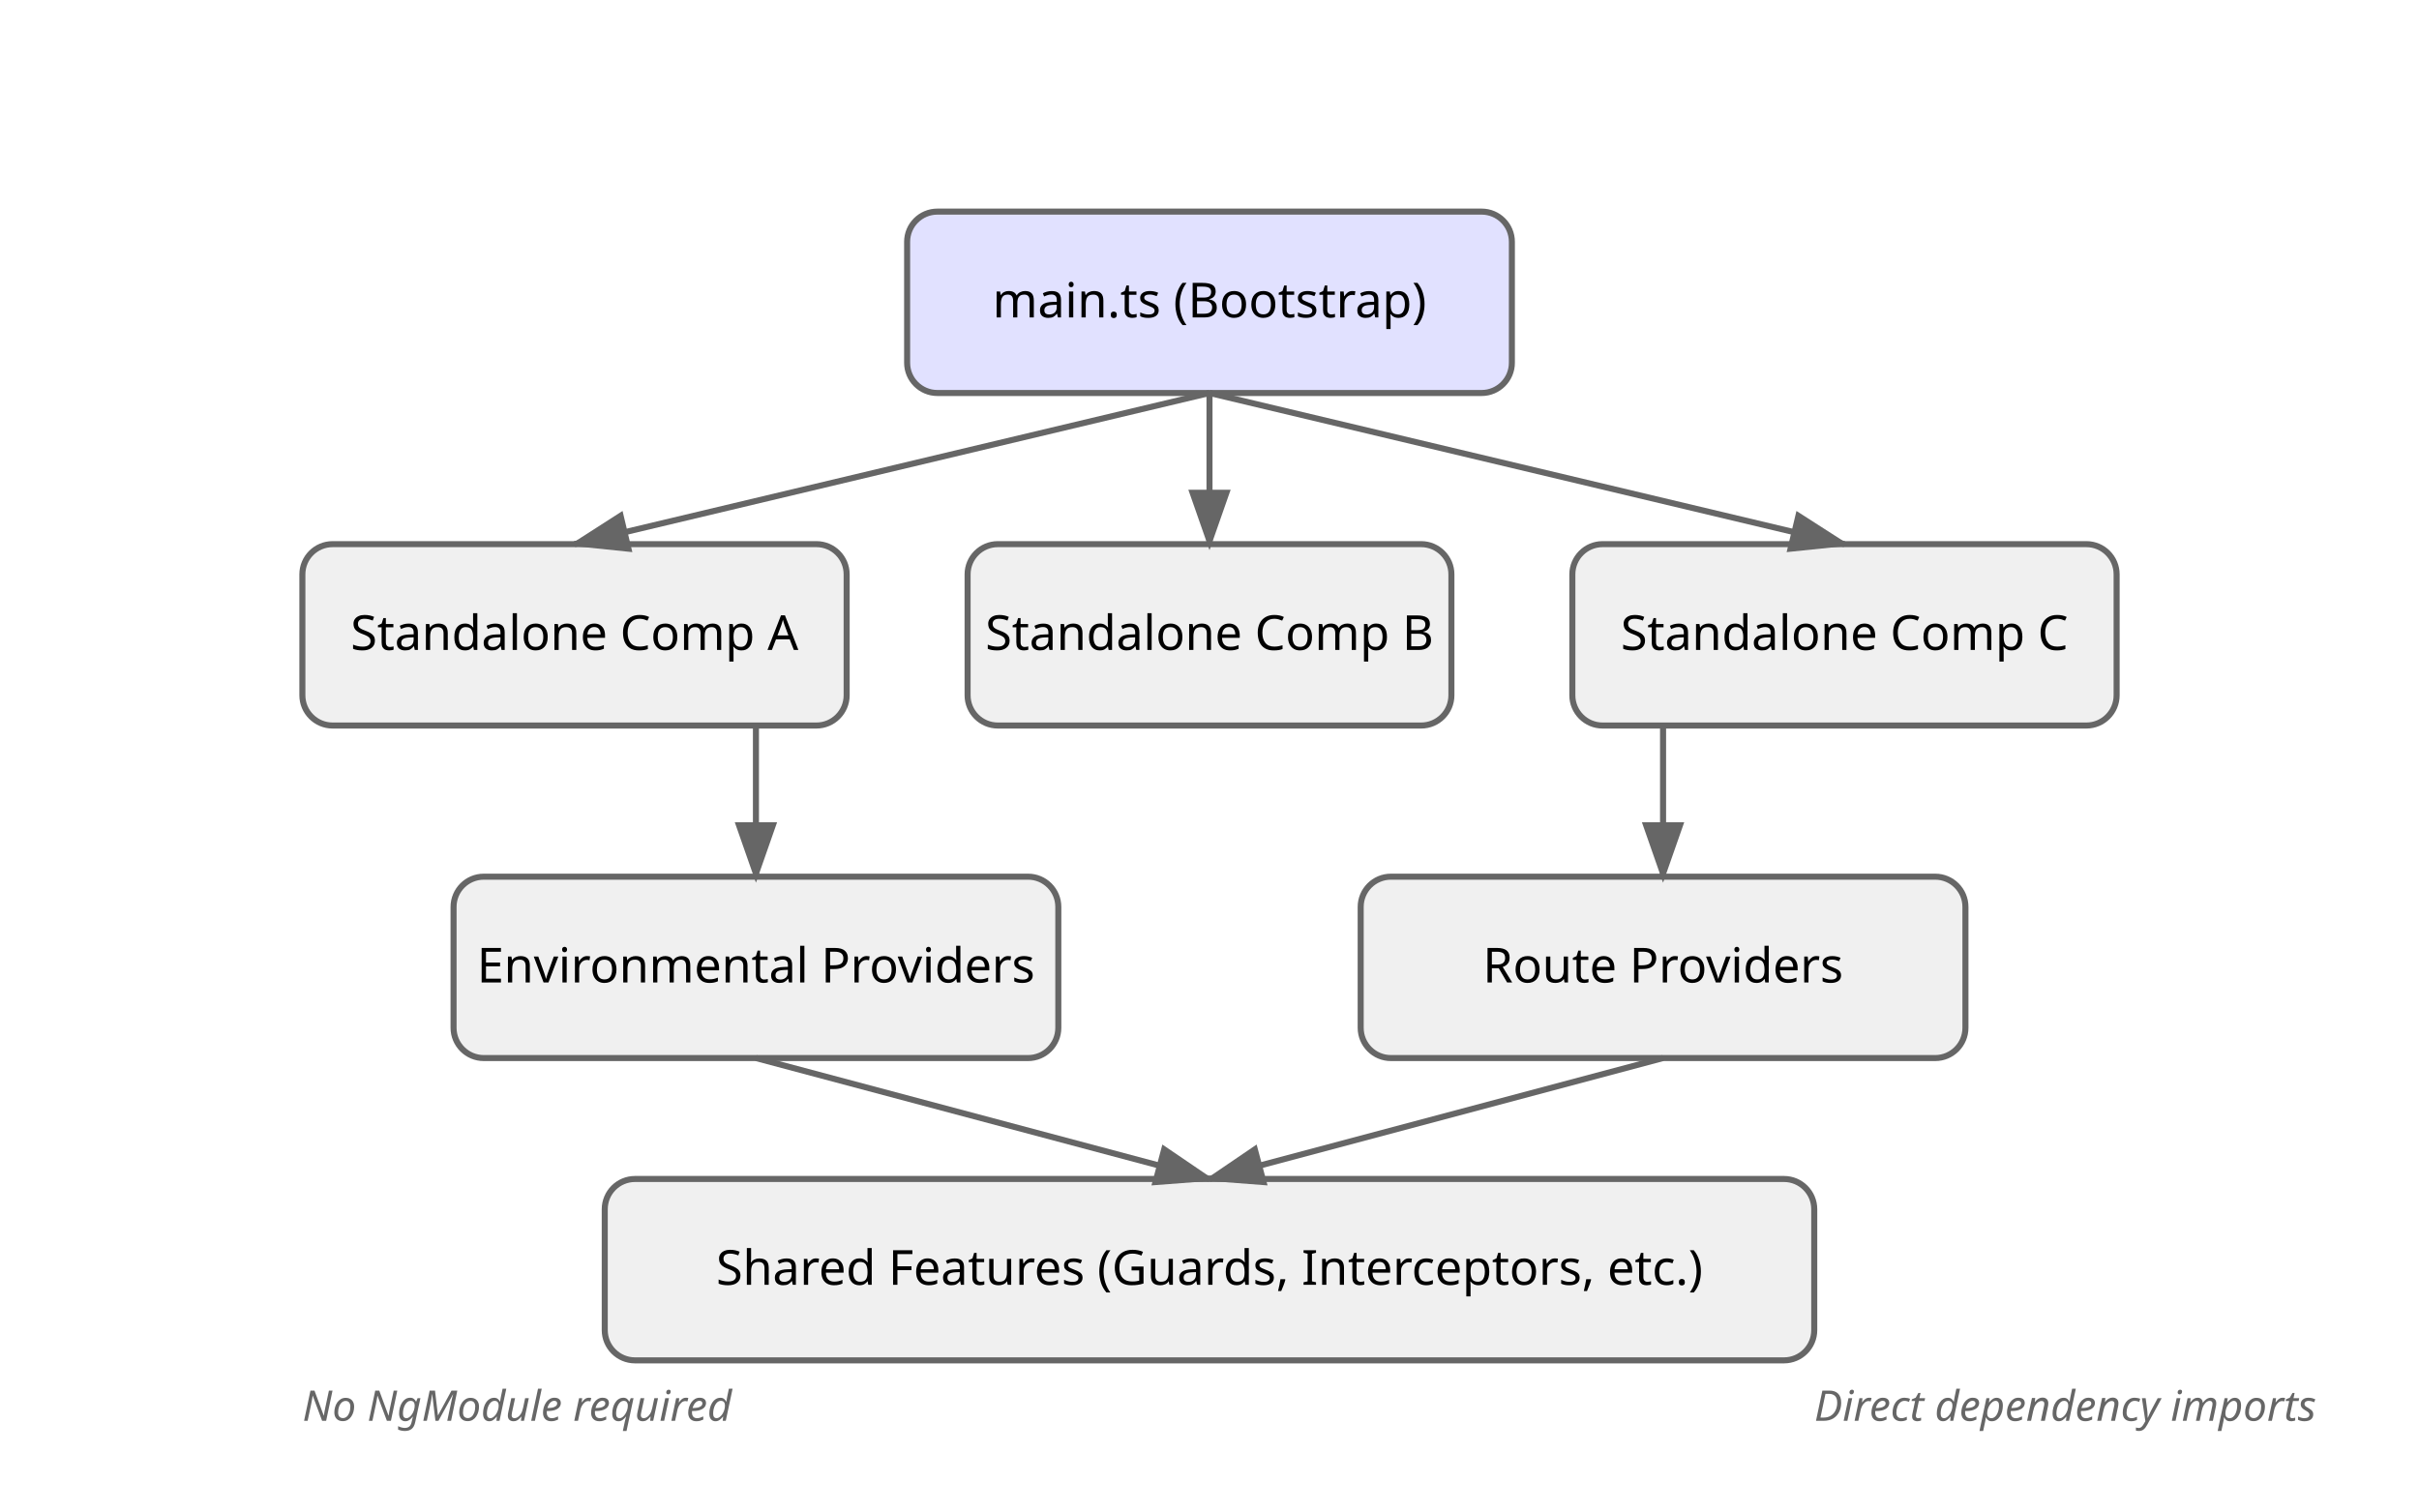
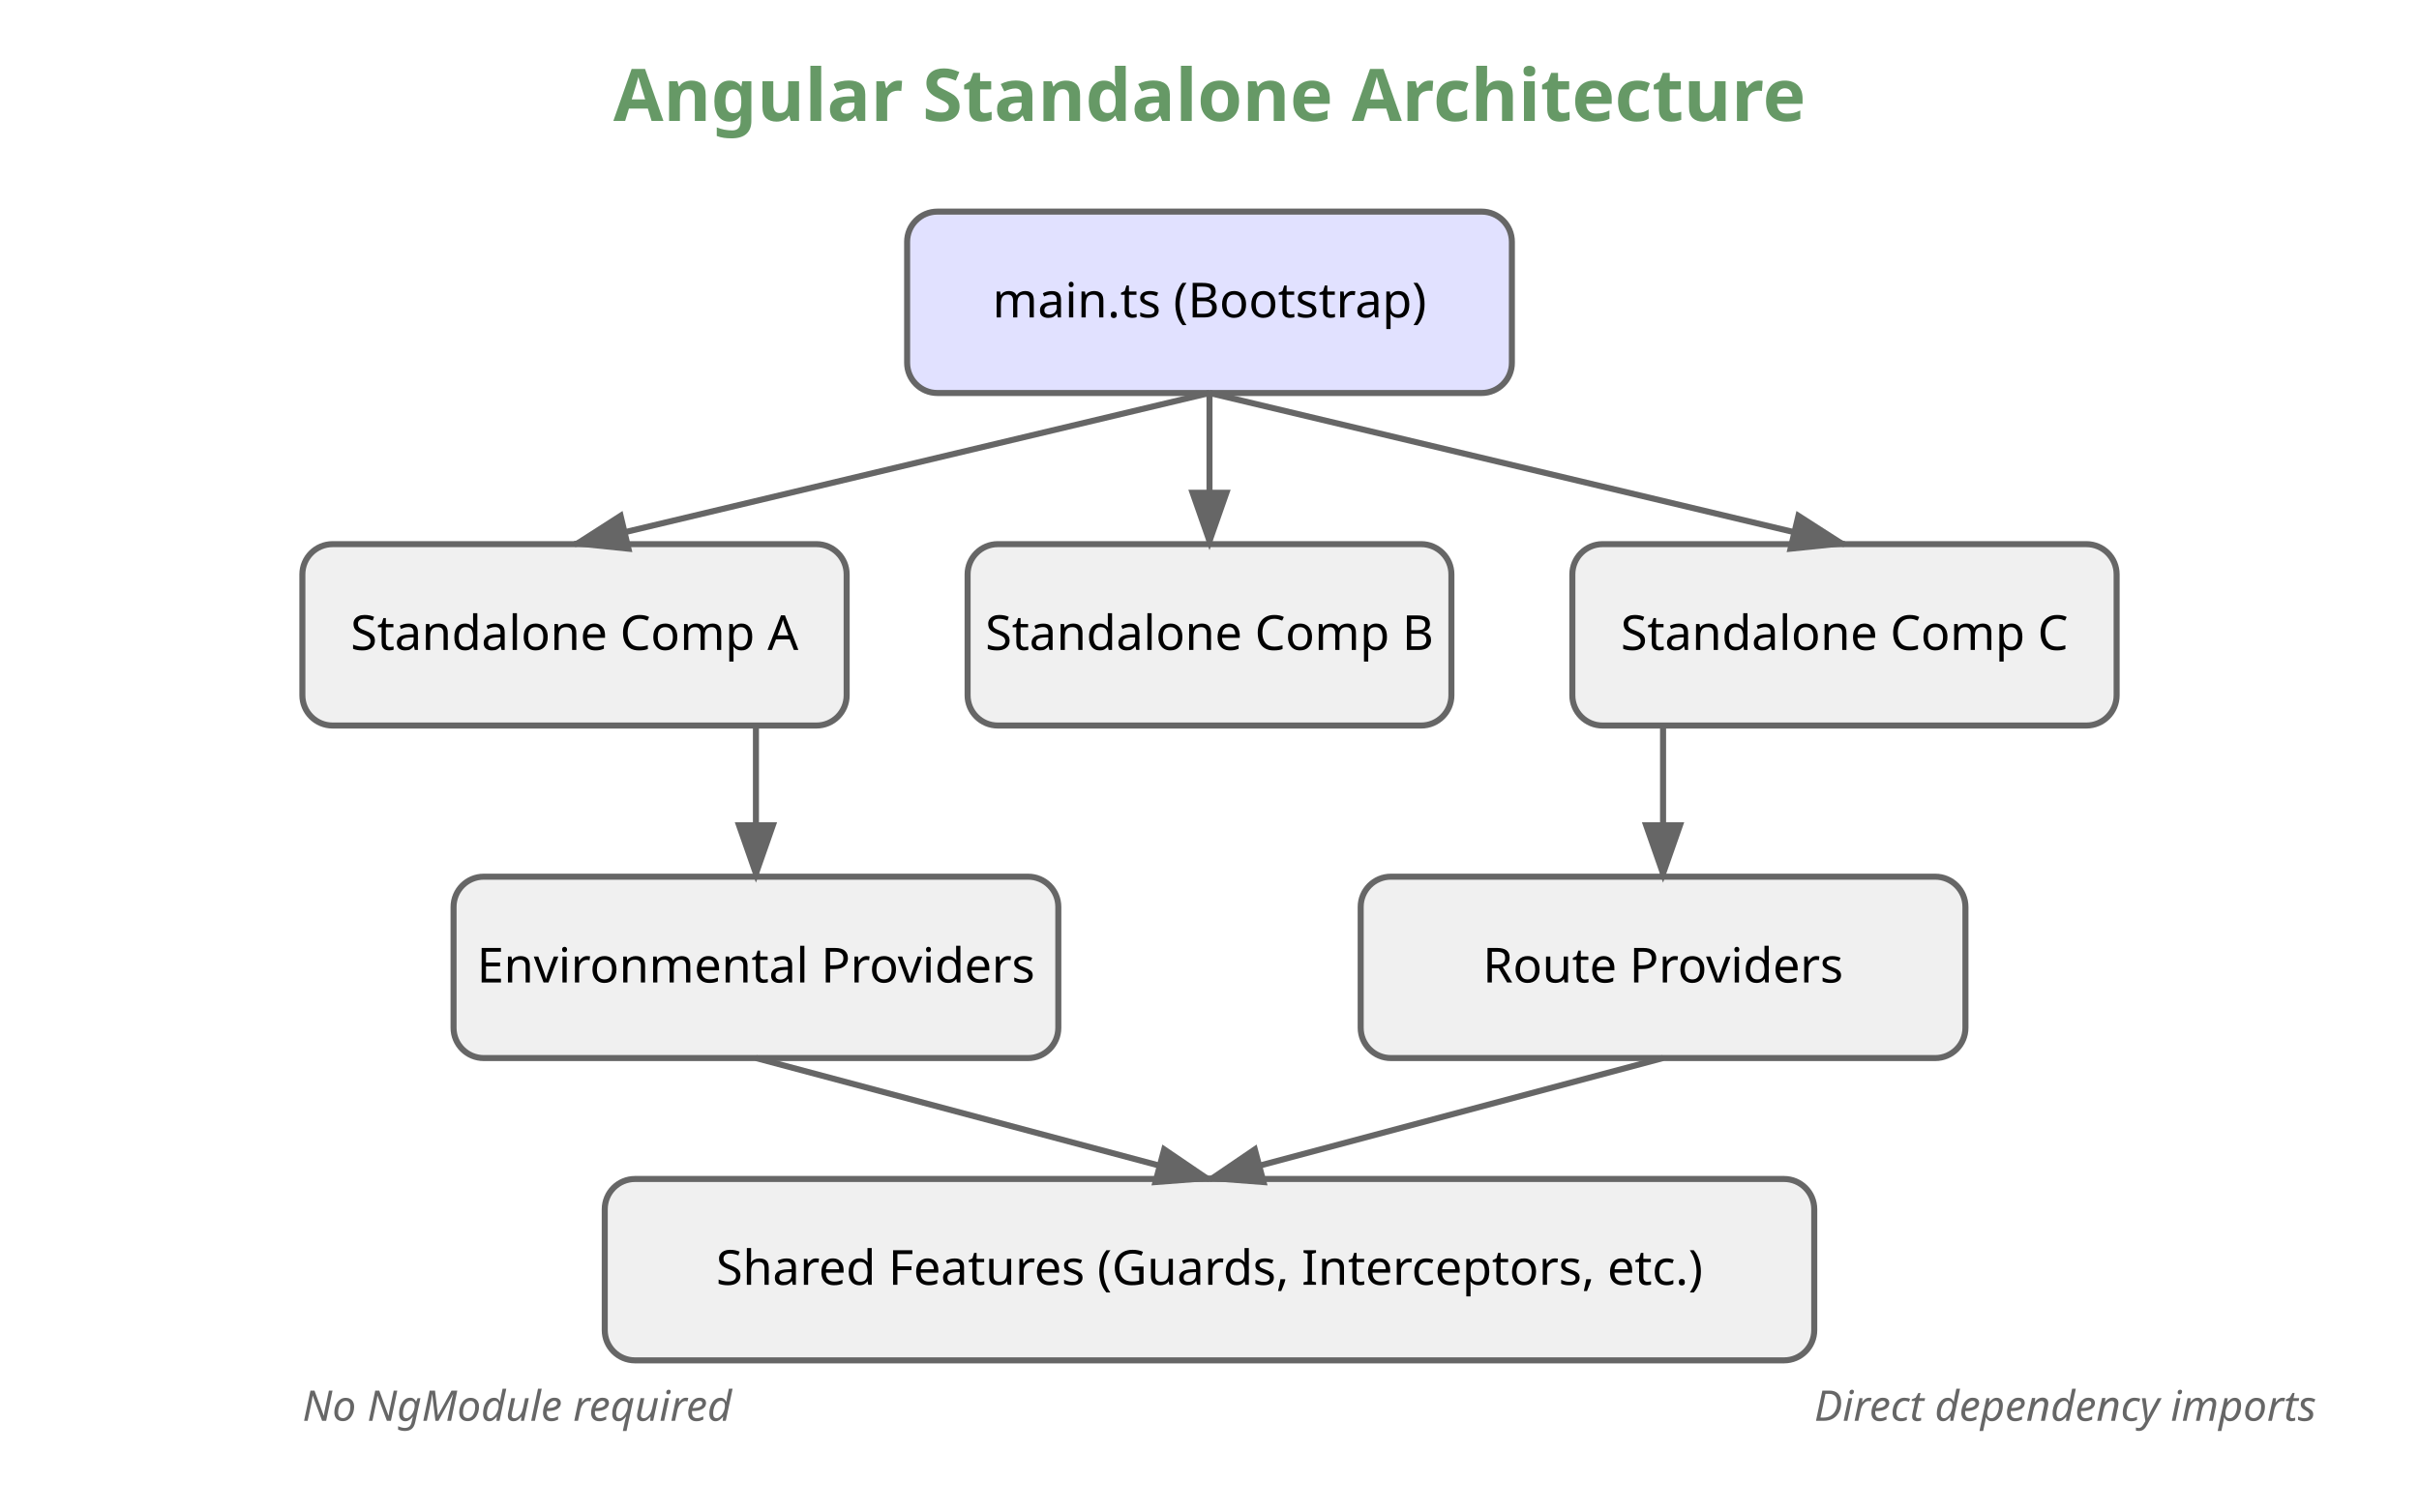
<svg xmlns="http://www.w3.org/2000/svg" width="800" height="500">
  <style>
    .title { font: bold 24px sans-serif; }
    .component { font: 16px sans-serif; }
    .note { font: italic 14px sans-serif; fill: #666; }
    .box { fill: #f0f0f0; stroke: #666; stroke-width: 2; rx: 10; }
    .highlight { fill: #e1e1ff; }
    .arrow { stroke: #666; stroke-width: 2; marker-end: url(#arrowhead); }
  </style>
  <defs>
    <marker id="arrowhead" markerWidth="10" markerHeight="7" refX="9" refY="3.5" orient="auto">
      <polygon points="0 0, 10 3.5, 0 7" fill="#666" />
    </marker>
  </defs>
+   <text x="400" y="40" fill="#696" text-anchor="middle" class="title">Angular Standalone Architecture</text>
  <rect x="300" y="70" width="200" height="60" class="box highlight" />
  <text x="400" y="105" text-anchor="middle" class="component">main.ts (Bootstrap)</text>
  <rect x="100" y="180" width="180" height="60" class="box" />
  <text x="190" y="215" text-anchor="middle" class="component">Standalone Comp A</text>
  <rect x="320" y="180" width="160" height="60" class="box" />
  <text x="400" y="215" text-anchor="middle" class="component">Standalone Comp B</text>
  <rect x="520" y="180" width="180" height="60" class="box" />
  <text x="610" y="215" text-anchor="middle" class="component">Standalone Comp C</text>
  <rect x="150" y="290" width="200" height="60" class="box" />
  <text x="250" y="325" text-anchor="middle" class="component">Environmental Providers</text>
  <rect x="450" y="290" width="200" height="60" class="box" />
  <text x="550" y="325" text-anchor="middle" class="component">Route Providers</text>
  <rect x="200" y="390" width="400" height="60" class="box" />
  <text x="400" y="425" text-anchor="middle" class="component">Shared Features (Guards, Interceptors, etc.)</text>
  <line x1="400" y1="130" x2="190" y2="180" class="arrow" />
  <line x1="400" y1="130" x2="400" y2="180" class="arrow" />
  <line x1="400" y1="130" x2="610" y2="180" class="arrow" />
  <line x1="250" y1="240" x2="250" y2="290" class="arrow" />
  <line x1="550" y1="240" x2="550" y2="290" class="arrow" />
  <line x1="250" y1="350" x2="400" y2="390" class="arrow" />
  <line x1="550" y1="350" x2="400" y2="390" class="arrow" />
  <text x="100" y="470" class="note">No NgModule required</text>
  <text x="600" y="470" class="note">Direct dependency imports</text>
</svg>
